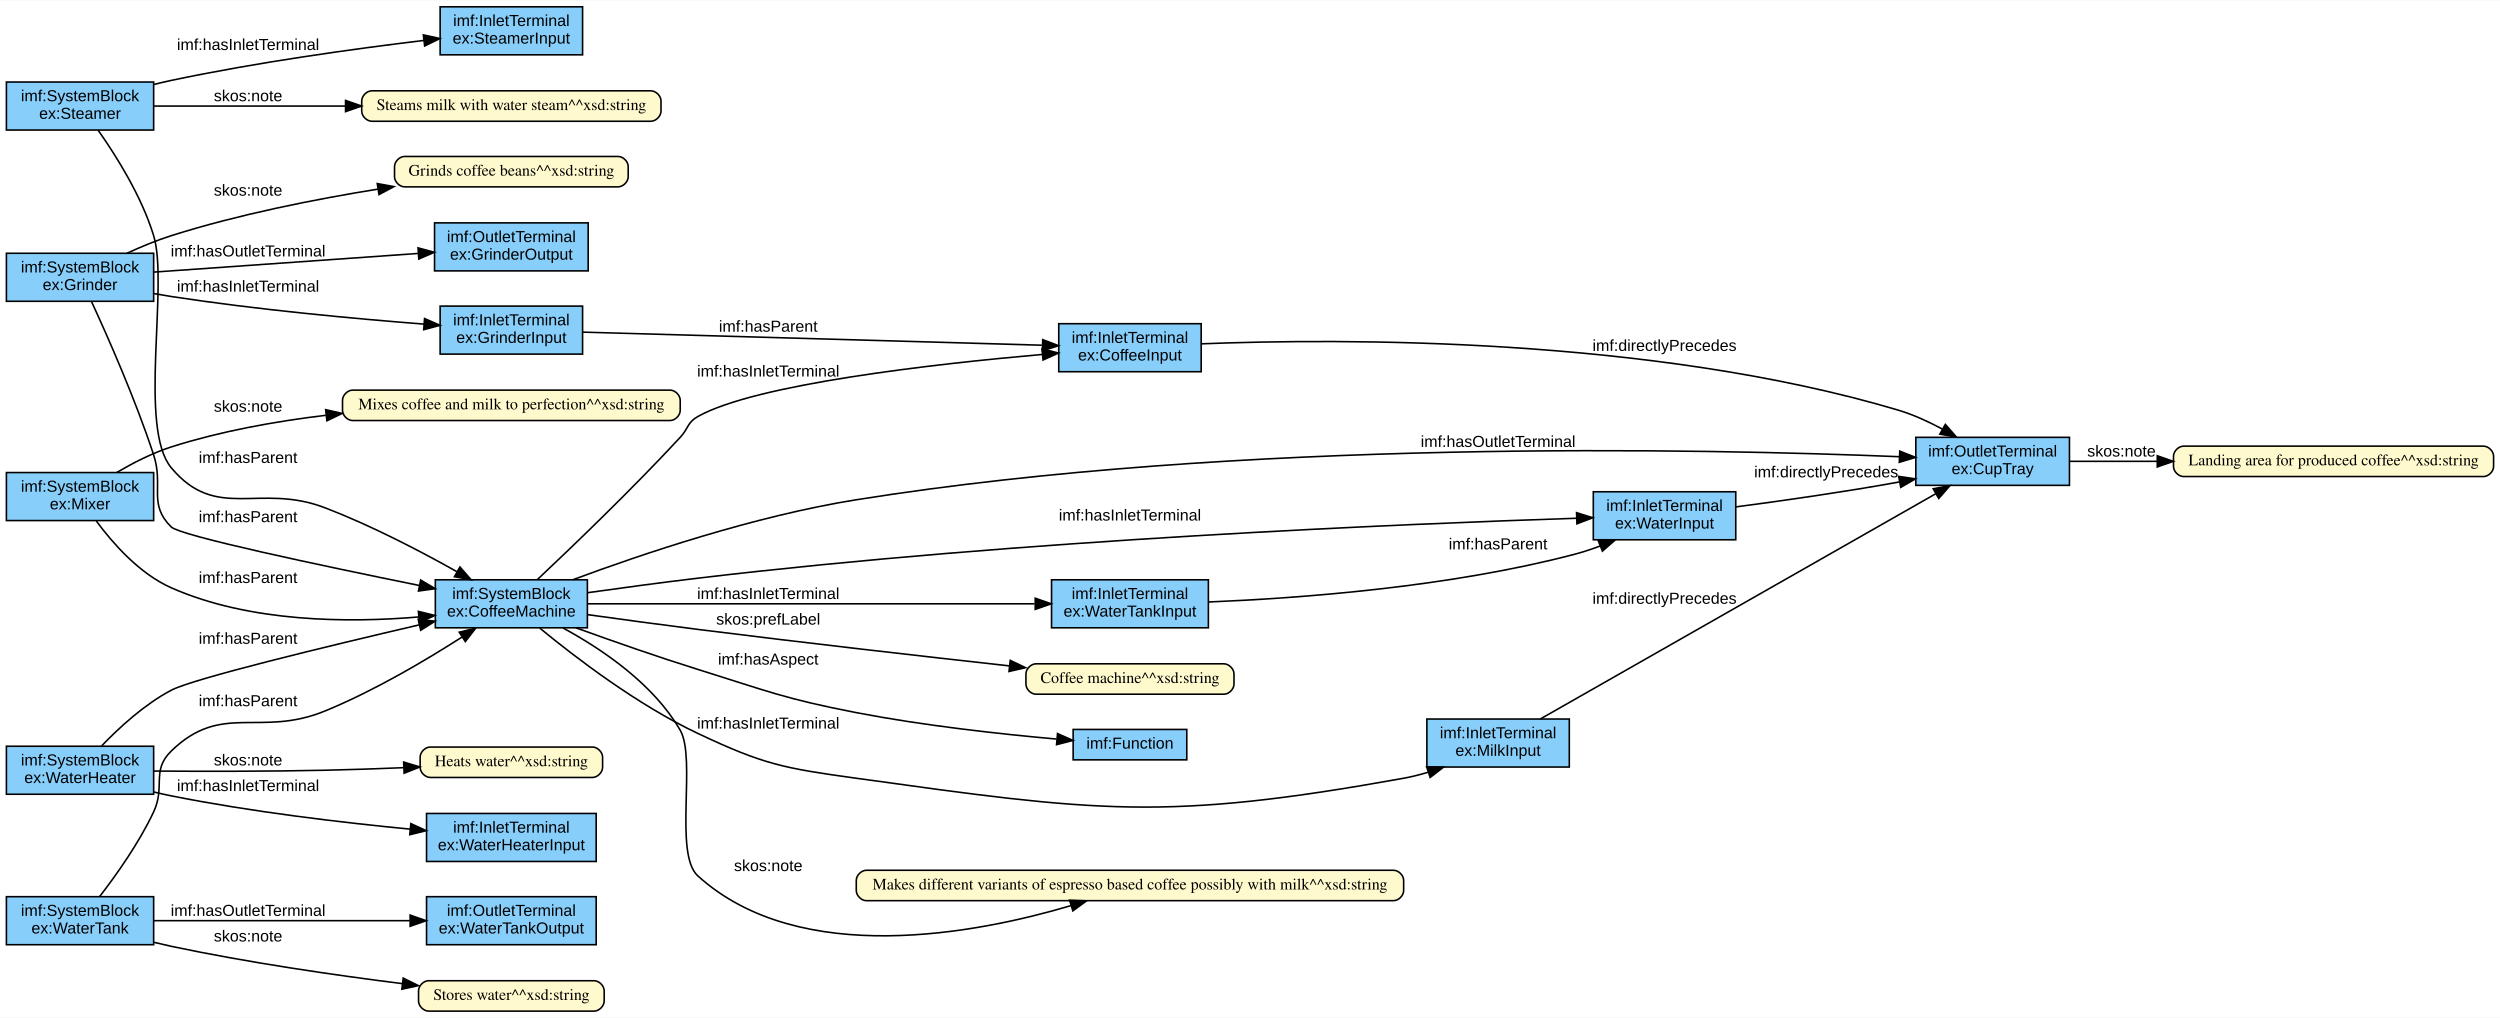
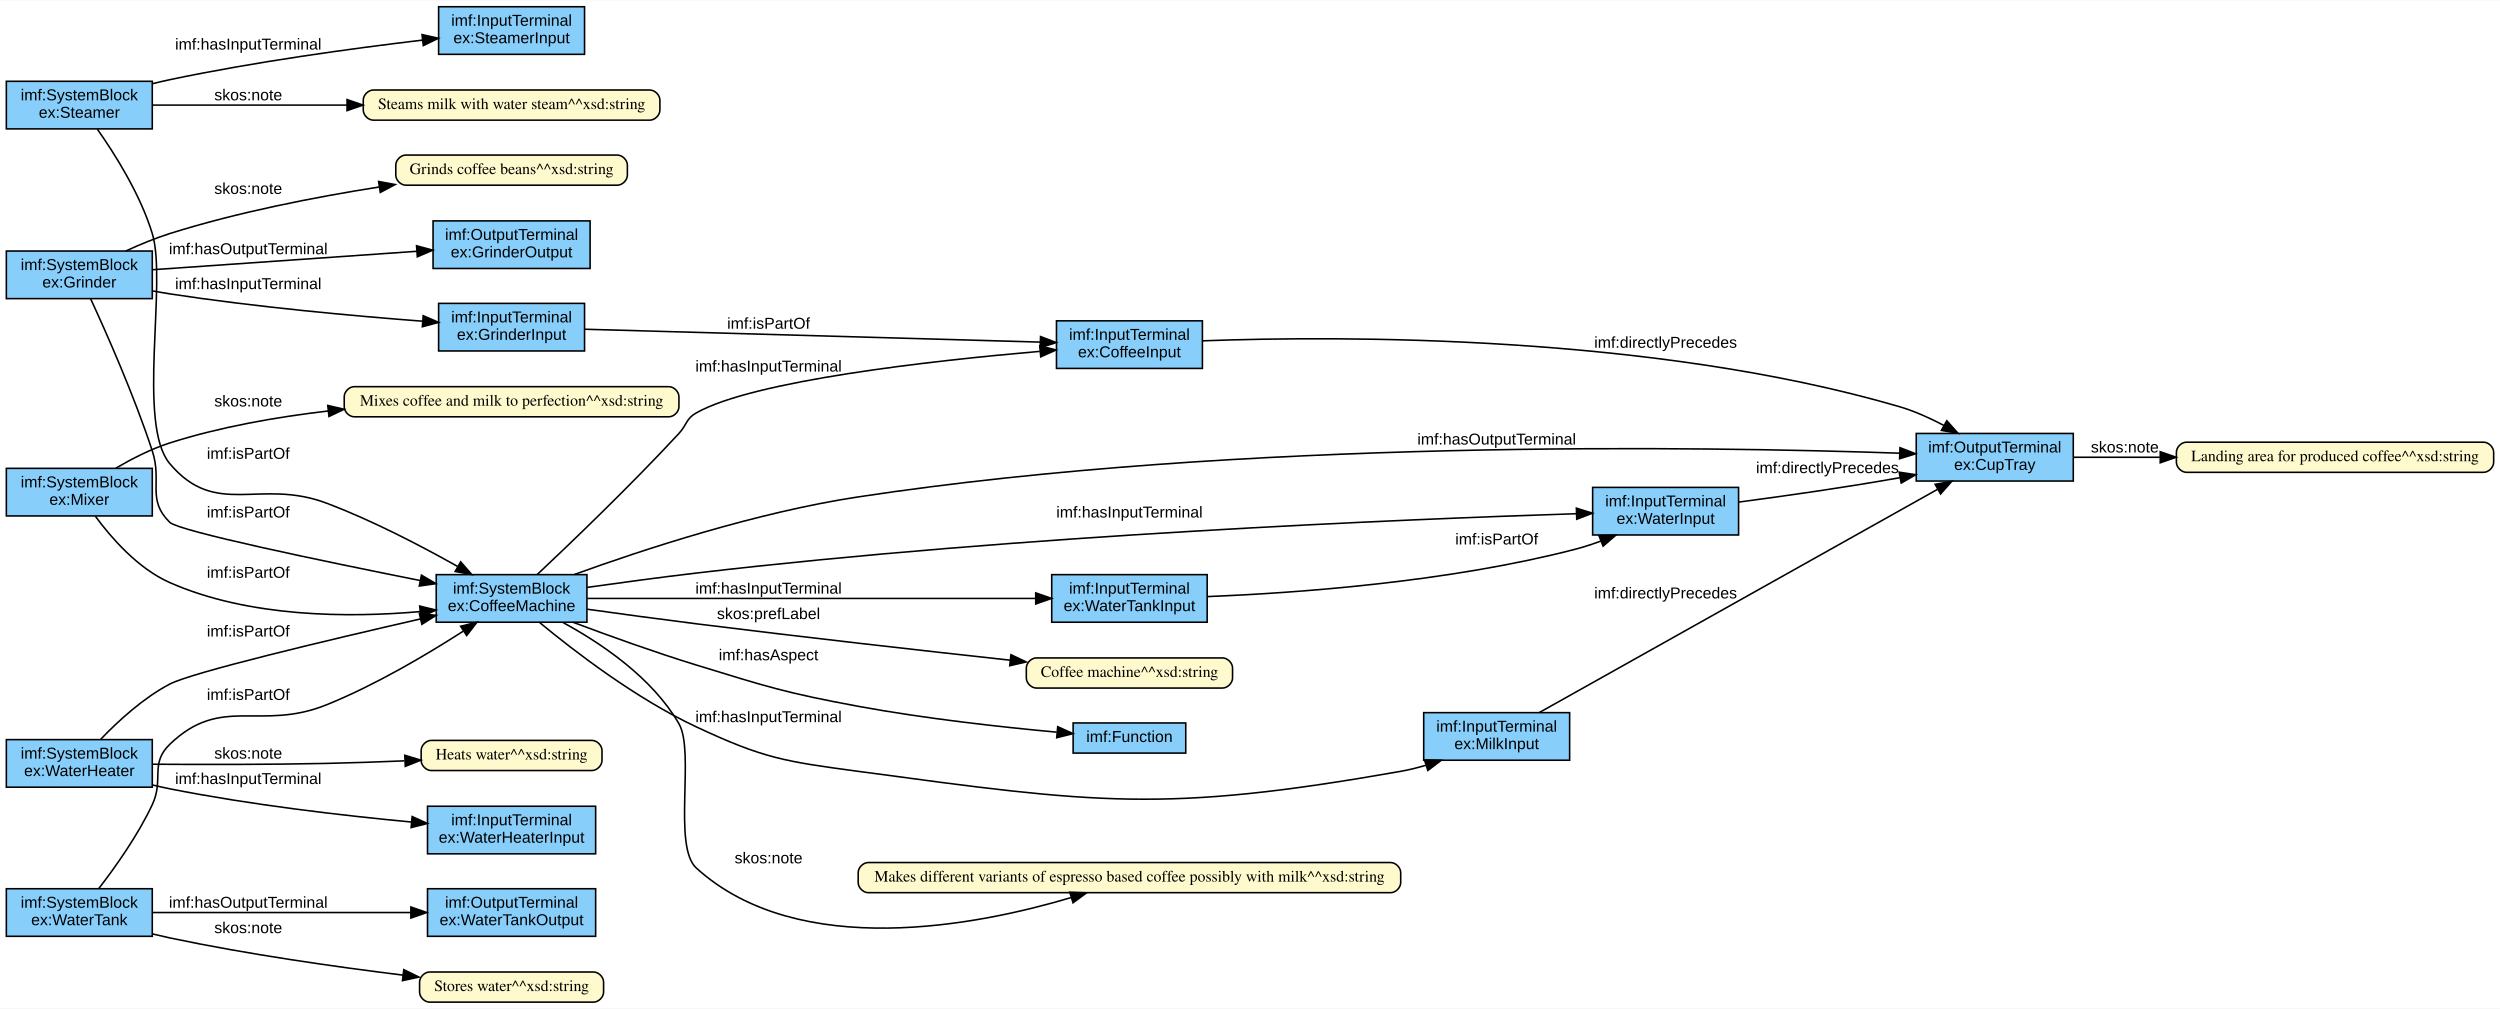
- <svg xmlns="http://www.w3.org/2000/svg" xmlns:xlink="http://www.w3.org/1999/xlink" width="1562px" height="636px" viewBox="0.00 0.00 1562.00 635.50">
+ <svg xmlns="http://www.w3.org/2000/svg" xmlns:xlink="http://www.w3.org/1999/xlink" width="1576px" height="636px" viewBox="0.00 0.00 1576.00 635.50">
  <g id="graph0" class="graph" transform="scale(1.0 1.0) rotate(0) translate(4 631.5)">
-     <polygon fill="#ffffff" stroke="transparent" points="-4,4 -4,-631.5 1558,-631.5 1558,4 -4,4" />
+     <polygon fill="#ffffff" stroke="transparent" points="-4,4 -4,-631.5 1572,-631.5 1572,4 -4,4" />
    <g id="node1" class="node">
      <g id="a_node1">
        <a xlink:href="http://example.com#Steamer" xlink:title="imf:SystemBlock&#10;ex:Steamer">
          <polygon fill="#87cefa" stroke="#000000" points="92,-580.5 0,-580.5 0,-550.5 92,-550.5 92,-580.5" />
          <text text-anchor="middle" x="46" y="-568.5" font-family="Arial" font-size="10.00" fill="#000000">imf:SystemBlock</text>
          <text text-anchor="middle" x="46" y="-557.5" font-family="Arial" font-size="10.00" fill="#000000">ex:Steamer</text>
        </a>
      </g>
    </g>
    <g id="node13" class="node">
      <g id="a_node13">
-         <a xlink:href="http://example.com#SteamerInput" xlink:title="imf:InletTerminal&#10;ex:SteamerInput">
-           <polygon fill="#87cefa" stroke="#000000" points="360,-627.5 271,-627.5 271,-597.5 360,-597.5 360,-627.5" />
-           <text text-anchor="middle" x="315.5" y="-615.5" font-family="Arial" font-size="10.00" fill="#000000">imf:InletTerminal</text>
-           <text text-anchor="middle" x="315.5" y="-604.5" font-family="Arial" font-size="10.00" fill="#000000">ex:SteamerInput</text>
-         </a>
-       </g>
-     </g>
-     <g id="edge18" class="edge">
-       <path fill="none" stroke="#000000" d="M92.228,-579.014C95.859,-579.911 99.481,-580.753 103,-581.5 156.176,-592.793 217.715,-601.278 260.839,-606.491" />
-       <polygon fill="#000000" stroke="#000000" points="260.498,-609.975 270.841,-607.681 261.325,-603.024 260.498,-609.975" />
-       <text text-anchor="middle" x="151" y="-600.5" font-family="Arial" font-size="10.00" fill="#000000">imf:hasInletTerminal</text>
+         <a xlink:href="http://example.com#SteamerInput" xlink:title="imf:InputTerminal&#10;ex:SteamerInput">
+           <polygon fill="#87cefa" stroke="#000000" points="364.5,-627.5 272.5,-627.5 272.5,-597.5 364.5,-597.5 364.5,-627.5" />
+           <text text-anchor="middle" x="318.5" y="-615.5" font-family="Arial" font-size="10.00" fill="#000000">imf:InputTerminal</text>
+           <text text-anchor="middle" x="318.5" y="-604.5" font-family="Arial" font-size="10.00" fill="#000000">ex:SteamerInput</text>
+         </a>
+       </g>
+     </g>
+     <g id="edge1" class="edge">
+       <path fill="none" stroke="#000000" d="M92.226,-579.022C95.858,-579.917 99.48,-580.756 103,-581.5 156.581,-592.823 218.539,-601.259 262.229,-606.449" />
+       <polygon fill="#000000" stroke="#000000" points="262.033,-609.95 272.371,-607.634 262.845,-602.997 262.033,-609.95" />
+       <text text-anchor="middle" x="152.5" y="-600.5" font-family="Arial" font-size="10.00" fill="#000000">imf:hasInputTerminal</text>
    </g>
    <g id="node21" class="node">
-       <path fill="#fffacd" stroke="#000000" d="M402.667,-575C402.667,-575 228.333,-575 228.333,-575 225.167,-575 222,-571.833 222,-568.667 222,-568.667 222,-562.333 222,-562.333 222,-559.167 225.167,-556 228.333,-556 228.333,-556 402.667,-556 402.667,-556 405.833,-556 409,-559.167 409,-562.333 409,-562.333 409,-568.667 409,-568.667 409,-571.833 405.833,-575 402.667,-575" />
-       <text text-anchor="middle" x="315.5" y="-563" font-family="Times" font-size="10.00" fill="#000000">Steams milk with water steam^^xsd:string</text>
-     </g>
-     <g id="edge23" class="edge">
-       <path fill="none" stroke="#000000" d="M92.022,-565.5C124.869,-565.5 170.377,-565.5 211.759,-565.5" />
-       <polygon fill="#000000" stroke="#000000" points="211.902,-569 221.902,-565.5 211.902,-562 211.902,-569" />
-       <text text-anchor="middle" x="151" y="-568.5" font-family="Arial" font-size="10.00" fill="#000000">skos:note</text>
+       <path fill="#fffacd" stroke="#000000" d="M405.667,-575C405.667,-575 231.333,-575 231.333,-575 228.167,-575 225,-571.833 225,-568.667 225,-568.667 225,-562.333 225,-562.333 225,-559.167 228.167,-556 231.333,-556 231.333,-556 405.667,-556 405.667,-556 408.833,-556 412,-559.167 412,-562.333 412,-562.333 412,-568.667 412,-568.667 412,-571.833 408.833,-575 405.667,-575" />
+       <text text-anchor="middle" x="318.5" y="-563" font-family="Times" font-size="10.00" fill="#000000">Steams milk with water steam^^xsd:string</text>
+     </g>
+     <g id="edge25" class="edge">
+       <path fill="none" stroke="#000000" d="M92.226,-565.5C125.754,-565.5 172.445,-565.5 214.711,-565.5" />
+       <polygon fill="#000000" stroke="#000000" points="214.782,-569 224.782,-565.5 214.782,-562 214.782,-569" />
+       <text text-anchor="middle" x="152.5" y="-568.5" font-family="Arial" font-size="10.00" fill="#000000">skos:note</text>
    </g>
    <g id="node23" class="node">
      <g id="a_node23">
        <a xlink:href="http://example.com#CoffeeMachine" xlink:title="imf:SystemBlock&#10;ex:CoffeeMachine">
-           <polygon fill="#87cefa" stroke="#000000" points="363,-269.5 268,-269.5 268,-239.5 363,-239.5 363,-269.5" />
-           <text text-anchor="middle" x="315.5" y="-257.5" font-family="Arial" font-size="10.00" fill="#000000">imf:SystemBlock</text>
-           <text text-anchor="middle" x="315.5" y="-246.5" font-family="Arial" font-size="10.00" fill="#000000">ex:CoffeeMachine</text>
-         </a>
-       </g>
-     </g>
-     <g id="edge21" class="edge">
-       <path fill="none" stroke="#000000" d="M57.37,-550.312C68.369,-534.702 84.45,-509.249 92,-484.5 101.429,-453.591 82.284,-364.301 103,-339.5 131.264,-305.661 157.817,-330.245 199,-314.5 227.763,-303.503 258.677,-287.362 281.428,-274.591" />
-       <polygon fill="#000000" stroke="#000000" points="283.375,-277.51 290.34,-269.526 279.916,-271.424 283.375,-277.51" />
-       <text text-anchor="middle" x="151" y="-342.5" font-family="Arial" font-size="10.00" fill="#000000">imf:hasParent</text>
+           <polygon fill="#87cefa" stroke="#000000" points="366,-269.5 271,-269.5 271,-239.5 366,-239.5 366,-269.5" />
+           <text text-anchor="middle" x="318.5" y="-257.5" font-family="Arial" font-size="10.00" fill="#000000">imf:SystemBlock</text>
+           <text text-anchor="middle" x="318.5" y="-246.5" font-family="Arial" font-size="10.00" fill="#000000">ex:CoffeeMachine</text>
+         </a>
+       </g>
+     </g>
+     <g id="edge19" class="edge">
+       <path fill="none" stroke="#000000" d="M57.37,-550.312C68.369,-534.702 84.45,-509.249 92,-484.5 101.429,-453.591 82.193,-364.224 103,-339.5 132.221,-304.778 159.551,-330.549 202,-314.5 230.803,-303.61 261.716,-287.463 284.455,-274.662" />
+       <polygon fill="#000000" stroke="#000000" points="286.408,-277.577 293.362,-269.584 282.941,-271.496 286.408,-277.577" />
+       <text text-anchor="middle" x="152.5" y="-342.5" font-family="Arial" font-size="10.00" fill="#000000">imf:isPartOf</text>
    </g>
    <g id="node2" class="node">
      <g id="a_node2">
-         <a xlink:href="http://example.com#WaterHeaterInput" xlink:title="imf:InletTerminal&#10;ex:WaterHeaterInput">
-           <polygon fill="#87cefa" stroke="#000000" points="368.5,-123.5 262.5,-123.5 262.5,-93.5 368.5,-93.5 368.5,-123.5" />
-           <text text-anchor="middle" x="315.5" y="-111.5" font-family="Arial" font-size="10.00" fill="#000000">imf:InletTerminal</text>
-           <text text-anchor="middle" x="315.5" y="-100.5" font-family="Arial" font-size="10.00" fill="#000000">ex:WaterHeaterInput</text>
+         <a xlink:href="http://example.com#WaterHeaterInput" xlink:title="imf:InputTerminal&#10;ex:WaterHeaterInput">
+           <polygon fill="#87cefa" stroke="#000000" points="371.5,-123.5 265.5,-123.5 265.5,-93.5 371.5,-93.5 371.5,-123.5" />
+           <text text-anchor="middle" x="318.5" y="-111.5" font-family="Arial" font-size="10.00" fill="#000000">imf:InputTerminal</text>
+           <text text-anchor="middle" x="318.5" y="-100.5" font-family="Arial" font-size="10.00" fill="#000000">ex:WaterHeaterInput</text>
        </a>
      </g>
    </g>
    <g id="node3" class="node">
      <g id="a_node3">
        <a xlink:href="http://example.com#Grinder" xlink:title="imf:SystemBlock&#10;ex:Grinder">
          <polygon fill="#87cefa" stroke="#000000" points="92,-473.5 0,-473.5 0,-443.5 92,-443.5 92,-473.5" />
          <text text-anchor="middle" x="46" y="-461.5" font-family="Arial" font-size="10.00" fill="#000000">imf:SystemBlock</text>
          <text text-anchor="middle" x="46" y="-450.5" font-family="Arial" font-size="10.00" fill="#000000">ex:Grinder</text>
        </a>
      </g>
    </g>
    <g id="node9" class="node">
-       <path fill="#fffacd" stroke="#000000" d="M382.167,-534C382.167,-534 248.833,-534 248.833,-534 245.667,-534 242.5,-530.833 242.5,-527.667 242.5,-527.667 242.5,-521.333 242.5,-521.333 242.5,-518.167 245.667,-515 248.833,-515 248.833,-515 382.167,-515 382.167,-515 385.333,-515 388.5,-518.167 388.5,-521.333 388.5,-521.333 388.5,-527.667 388.5,-527.667 388.5,-530.833 385.333,-534 382.167,-534" />
-       <text text-anchor="middle" x="315.5" y="-522" font-family="Times" font-size="10.00" fill="#000000">Grinds coffee beans^^xsd:string</text>
+       <path fill="#fffacd" stroke="#000000" d="M385.167,-534C385.167,-534 251.833,-534 251.833,-534 248.667,-534 245.5,-530.833 245.5,-527.667 245.5,-527.667 245.5,-521.333 245.5,-521.333 245.5,-518.167 248.667,-515 251.833,-515 251.833,-515 385.167,-515 385.167,-515 388.333,-515 391.5,-518.167 391.5,-521.333 391.5,-521.333 391.5,-527.667 391.5,-527.667 391.5,-530.833 388.333,-534 385.167,-534" />
+       <text text-anchor="middle" x="318.5" y="-522" font-family="Times" font-size="10.00" fill="#000000">Grinds coffee beans^^xsd:string</text>
    </g>
    <g id="edge28" class="edge">
-       <path fill="none" stroke="#000000" d="M75.342,-473.523C84.072,-477.541 93.772,-481.575 103,-484.5 144.732,-497.73 192.539,-507.207 232.227,-513.605" />
-       <polygon fill="#000000" stroke="#000000" points="231.711,-517.067 242.134,-515.166 232.8,-510.152 231.711,-517.067" />
-       <text text-anchor="middle" x="151" y="-509.5" font-family="Arial" font-size="10.00" fill="#000000">skos:note</text>
+       <path fill="none" stroke="#000000" d="M75.337,-473.538C84.067,-477.556 93.769,-481.586 103,-484.5 145.652,-497.962 194.567,-507.495 235.002,-513.868" />
+       <polygon fill="#000000" stroke="#000000" points="234.674,-517.359 245.09,-515.421 235.739,-510.44 234.674,-517.359" />
+       <text text-anchor="middle" x="152.5" y="-509.5" font-family="Arial" font-size="10.00" fill="#000000">skos:note</text>
    </g>
    <g id="node15" class="node">
      <g id="a_node15">
-         <a xlink:href="http://example.com#GrinderInput" xlink:title="imf:InletTerminal&#10;ex:GrinderInput">
-           <polygon fill="#87cefa" stroke="#000000" points="360,-440.5 271,-440.5 271,-410.5 360,-410.5 360,-440.5" />
-           <text text-anchor="middle" x="315.5" y="-428.5" font-family="Arial" font-size="10.00" fill="#000000">imf:InletTerminal</text>
-           <text text-anchor="middle" x="315.5" y="-417.5" font-family="Arial" font-size="10.00" fill="#000000">ex:GrinderInput</text>
-         </a>
-       </g>
-     </g>
-     <g id="edge25" class="edge">
-       <path fill="none" stroke="#000000" d="M92.274,-448.318C95.895,-447.656 99.502,-447.039 103,-446.5 156.423,-438.262 217.928,-432.596 260.976,-429.244" />
-       <polygon fill="#000000" stroke="#000000" points="261.255,-432.733 270.96,-428.482 260.723,-425.753 261.255,-432.733" />
-       <text text-anchor="middle" x="151" y="-449.5" font-family="Arial" font-size="10.00" fill="#000000">imf:hasInletTerminal</text>
+         <a xlink:href="http://example.com#GrinderInput" xlink:title="imf:InputTerminal&#10;ex:GrinderInput">
+           <polygon fill="#87cefa" stroke="#000000" points="364.5,-440.5 272.5,-440.5 272.5,-410.5 364.5,-410.5 364.5,-440.5" />
+           <text text-anchor="middle" x="318.5" y="-428.5" font-family="Arial" font-size="10.00" fill="#000000">imf:InputTerminal</text>
+           <text text-anchor="middle" x="318.5" y="-417.5" font-family="Arial" font-size="10.00" fill="#000000">ex:GrinderInput</text>
+         </a>
+       </g>
+     </g>
+     <g id="edge11" class="edge">
+       <path fill="none" stroke="#000000" d="M92.273,-448.312C95.894,-447.651 99.501,-447.037 103,-446.5 156.832,-438.236 218.757,-432.6 262.372,-429.264" />
+       <polygon fill="#000000" stroke="#000000" points="262.784,-432.743 272.495,-428.506 262.261,-425.762 262.784,-432.743" />
+       <text text-anchor="middle" x="152.5" y="-449.5" font-family="Arial" font-size="10.00" fill="#000000">imf:hasInputTerminal</text>
    </g>
    <g id="node22" class="node">
      <g id="a_node22">
-         <a xlink:href="http://example.com#GrinderOutput" xlink:title="imf:OutletTerminal&#10;ex:GrinderOutput">
-           <polygon fill="#87cefa" stroke="#000000" points="363.5,-492.5 267.5,-492.5 267.5,-462.5 363.5,-462.5 363.5,-492.5" />
-           <text text-anchor="middle" x="315.5" y="-480.5" font-family="Arial" font-size="10.00" fill="#000000">imf:OutletTerminal</text>
-           <text text-anchor="middle" x="315.5" y="-469.5" font-family="Arial" font-size="10.00" fill="#000000">ex:GrinderOutput</text>
+         <a xlink:href="http://example.com#GrinderOutput" xlink:title="imf:OutputTerminal&#10;ex:GrinderOutput">
+           <polygon fill="#87cefa" stroke="#000000" points="368,-492.5 269,-492.5 269,-462.5 368,-462.5 368,-492.5" />
+           <text text-anchor="middle" x="318.5" y="-480.5" font-family="Arial" font-size="10.00" fill="#000000">imf:OutputTerminal</text>
+           <text text-anchor="middle" x="318.5" y="-469.5" font-family="Arial" font-size="10.00" fill="#000000">ex:GrinderOutput</text>
        </a>
      </g>
    </g>
    <g id="edge24" class="edge">
-       <path fill="none" stroke="#000000" d="M92.022,-461.745C137.637,-464.961 207.671,-469.898 257.163,-473.387" />
-       <polygon fill="#000000" stroke="#000000" points="257.175,-476.897 267.396,-474.109 257.667,-469.914 257.175,-476.897" />
-       <text text-anchor="middle" x="151" y="-471.5" font-family="Arial" font-size="10.00" fill="#000000">imf:hasOutletTerminal</text>
-     </g>
-     <g id="edge15" class="edge">
-       <path fill="none" stroke="#000000" d="M53.157,-443.337C62.922,-422.22 80.515,-382.591 92,-347.5 98.404,-327.933 88.314,-316.93 103,-302.5 108.622,-296.976 197.047,-278.289 258.041,-265.927" />
-       <polygon fill="#000000" stroke="#000000" points="258.844,-269.335 267.953,-263.924 257.458,-262.474 258.844,-269.335" />
-       <text text-anchor="middle" x="151" y="-305.5" font-family="Arial" font-size="10.00" fill="#000000">imf:hasParent</text>
+       <path fill="none" stroke="#000000" d="M92.226,-461.723C138.111,-464.922 208.653,-469.841 258.763,-473.335" />
+       <polygon fill="#000000" stroke="#000000" points="258.595,-476.832 268.814,-474.036 259.082,-469.849 258.595,-476.832" />
+       <text text-anchor="middle" x="152.5" y="-471.5" font-family="Arial" font-size="10.00" fill="#000000">imf:hasOutputTerminal</text>
+     </g>
+     <g id="edge6" class="edge">
+       <path fill="none" stroke="#000000" d="M53.157,-443.337C62.922,-422.22 80.515,-382.591 92,-347.5 98.404,-327.933 88.292,-316.908 103,-302.5 108.722,-296.894 198.888,-278.137 260.757,-265.798" />
+       <polygon fill="#000000" stroke="#000000" points="261.682,-269.183 270.808,-263.8 260.317,-262.317 261.682,-269.183" />
+       <text text-anchor="middle" x="152.5" y="-305.5" font-family="Arial" font-size="10.00" fill="#000000">imf:isPartOf</text>
    </g>
    <g id="node4" class="node">
      <g id="a_node4">
        <a xlink:href="http://example.com#WaterHeater" xlink:title="imf:SystemBlock&#10;ex:WaterHeater">
          <polygon fill="#87cefa" stroke="#000000" points="92,-165.5 0,-165.5 0,-135.5 92,-135.5 92,-165.5" />
          <text text-anchor="middle" x="46" y="-153.5" font-family="Arial" font-size="10.00" fill="#000000">imf:SystemBlock</text>
          <text text-anchor="middle" x="46" y="-142.5" font-family="Arial" font-size="10.00" fill="#000000">ex:WaterHeater</text>
        </a>
      </g>
    </g>
-     <g id="edge2" class="edge">
-       <path fill="none" stroke="#000000" d="M92.209,-136.895C95.844,-136.019 99.473,-135.207 103,-134.5 152.66,-124.552 209.66,-117.828 252.117,-113.714" />
-       <polygon fill="#000000" stroke="#000000" points="252.684,-117.176 262.31,-112.749 252.024,-110.207 252.684,-117.176" />
-       <text text-anchor="middle" x="151" y="-137.5" font-family="Arial" font-size="10.00" fill="#000000">imf:hasInletTerminal</text>
+     <g id="edge13" class="edge">
+       <path fill="none" stroke="#000000" d="M92.207,-136.889C95.843,-136.014 99.472,-135.204 103,-134.5 153.807,-124.367 212.195,-117.619 255.368,-113.543" />
+       <polygon fill="#000000" stroke="#000000" points="255.81,-117.017 265.446,-112.613 255.167,-110.046 255.81,-117.017" />
+       <text text-anchor="middle" x="152.5" y="-137.5" font-family="Arial" font-size="10.00" fill="#000000">imf:hasInputTerminal</text>
    </g>
    <g id="node19" class="node">
-       <path fill="#fffacd" stroke="#000000" d="M366.167,-165C366.167,-165 264.833,-165 264.833,-165 261.667,-165 258.5,-161.833 258.5,-158.667 258.5,-158.667 258.5,-152.333 258.5,-152.333 258.5,-149.167 261.667,-146 264.833,-146 264.833,-146 366.167,-146 366.167,-146 369.333,-146 372.5,-149.167 372.5,-152.333 372.5,-152.333 372.5,-158.667 372.5,-158.667 372.5,-161.833 369.333,-165 366.167,-165" />
-       <text text-anchor="middle" x="315.5" y="-153" font-family="Times" font-size="10.00" fill="#000000">Heats water^^xsd:string</text>
-     </g>
-     <g id="edge14" class="edge">
-       <path fill="none" stroke="#000000" d="M92.203,-149.985C122.561,-149.773 163.149,-149.731 199,-150.5 214.856,-150.84 231.917,-151.44 247.961,-152.109" />
-       <polygon fill="#000000" stroke="#000000" points="248.193,-155.623 258.334,-152.557 248.495,-148.629 248.193,-155.623" />
-       <text text-anchor="middle" x="151" y="-153.5" font-family="Arial" font-size="10.00" fill="#000000">skos:note</text>
-     </g>
-     <g id="edge26" class="edge">
-       <path fill="none" stroke="#000000" d="M59.552,-165.768C70.287,-176.955 86.226,-191.672 103,-200.5 116.792,-207.758 199.908,-227.831 258.004,-241.351" />
-       <polygon fill="#000000" stroke="#000000" points="257.285,-244.777 267.818,-243.628 258.868,-237.958 257.285,-244.777" />
-       <text text-anchor="middle" x="151" y="-229.5" font-family="Arial" font-size="10.00" fill="#000000">imf:hasParent</text>
+       <path fill="#fffacd" stroke="#000000" d="M369.167,-165C369.167,-165 267.833,-165 267.833,-165 264.667,-165 261.5,-161.833 261.5,-158.667 261.5,-158.667 261.5,-152.333 261.5,-152.333 261.5,-149.167 264.667,-146 267.833,-146 267.833,-146 369.167,-146 369.167,-146 372.333,-146 375.5,-149.167 375.5,-152.333 375.5,-152.333 375.5,-158.667 375.5,-158.667 375.5,-161.833 372.333,-165 369.167,-165" />
+       <text text-anchor="middle" x="318.5" y="-153" font-family="Times" font-size="10.00" fill="#000000">Heats water^^xsd:string</text>
+     </g>
+     <g id="edge20" class="edge">
+       <path fill="none" stroke="#000000" d="M92.081,-149.982C123.142,-149.76 165.04,-149.707 202,-150.5 217.856,-150.84 234.917,-151.44 250.961,-152.109" />
+       <polygon fill="#000000" stroke="#000000" points="251.193,-155.623 261.334,-152.557 251.495,-148.629 251.193,-155.623" />
+       <text text-anchor="middle" x="152.5" y="-153.5" font-family="Arial" font-size="10.00" fill="#000000">skos:note</text>
+     </g>
+     <g id="edge12" class="edge">
+       <path fill="none" stroke="#000000" d="M59.544,-165.784C70.275,-176.979 86.211,-191.7 103,-200.5 117.047,-207.863 202.008,-228.057 260.957,-241.554" />
+       <polygon fill="#000000" stroke="#000000" points="260.379,-245.012 270.907,-243.826 261.937,-238.188 260.379,-245.012" />
+       <text text-anchor="middle" x="152.5" y="-230.5" font-family="Arial" font-size="10.00" fill="#000000">imf:isPartOf</text>
    </g>
    <g id="node5" class="node">
      <g id="a_node5">
        <a xlink:href="http://example.com#WaterTank" xlink:title="imf:SystemBlock&#10;ex:WaterTank">
          <polygon fill="#87cefa" stroke="#000000" points="92,-71.5 0,-71.5 0,-41.5 92,-41.5 92,-71.5" />
          <text text-anchor="middle" x="46" y="-59.5" font-family="Arial" font-size="10.00" fill="#000000">imf:SystemBlock</text>
          <text text-anchor="middle" x="46" y="-48.5" font-family="Arial" font-size="10.00" fill="#000000">ex:WaterTank</text>
        </a>
      </g>
    </g>
    <g id="node14" class="node">
      <g id="a_node14">
-         <a xlink:href="http://example.com#WaterTankOutput" xlink:title="imf:OutletTerminal&#10;ex:WaterTankOutput">
-           <polygon fill="#87cefa" stroke="#000000" points="368.5,-71.5 262.5,-71.5 262.5,-41.5 368.5,-41.5 368.5,-71.5" />
-           <text text-anchor="middle" x="315.5" y="-59.5" font-family="Arial" font-size="10.00" fill="#000000">imf:OutletTerminal</text>
-           <text text-anchor="middle" x="315.5" y="-48.5" font-family="Arial" font-size="10.00" fill="#000000">ex:WaterTankOutput</text>
-         </a>
-       </g>
-     </g>
-     <g id="edge19" class="edge">
-       <path fill="none" stroke="#000000" d="M92.022,-56.5C136.094,-56.5 202.959,-56.5 252.069,-56.5" />
-       <polygon fill="#000000" stroke="#000000" points="252.264,-60 262.264,-56.5 252.264,-53 252.264,-60" />
-       <text text-anchor="middle" x="151" y="-59.5" font-family="Arial" font-size="10.00" fill="#000000">imf:hasOutletTerminal</text>
+         <a xlink:href="http://example.com#WaterTankOutput" xlink:title="imf:OutputTerminal&#10;ex:WaterTankOutput">
+           <polygon fill="#87cefa" stroke="#000000" points="371.5,-71.5 265.5,-71.5 265.5,-41.5 371.5,-41.5 371.5,-71.5" />
+           <text text-anchor="middle" x="318.5" y="-59.5" font-family="Arial" font-size="10.00" fill="#000000">imf:OutputTerminal</text>
+           <text text-anchor="middle" x="318.5" y="-48.5" font-family="Arial" font-size="10.00" fill="#000000">ex:WaterTankOutput</text>
+         </a>
+       </g>
+     </g>
+     <g id="edge5" class="edge">
+       <path fill="none" stroke="#000000" d="M92.226,-56.5C136.975,-56.5 205.173,-56.5 255.002,-56.5" />
+       <polygon fill="#000000" stroke="#000000" points="255.026,-60 265.026,-56.5 255.026,-53 255.026,-60" />
+       <text text-anchor="middle" x="152.5" y="-59.5" font-family="Arial" font-size="10.00" fill="#000000">imf:hasOutputTerminal</text>
    </g>
    <g id="node16" class="node">
-       <path fill="#fffacd" stroke="#000000" d="M367.167,-19C367.167,-19 263.833,-19 263.833,-19 260.667,-19 257.5,-15.833 257.5,-12.667 257.5,-12.667 257.5,-6.333 257.5,-6.333 257.5,-3.167 260.667,0 263.833,0 263.833,0 367.167,0 367.167,0 370.333,0 373.5,-3.167 373.5,-6.333 373.5,-6.333 373.5,-12.667 373.5,-12.667 373.5,-15.833 370.333,-19 367.167,-19" />
-       <text text-anchor="middle" x="315.5" y="-7" font-family="Times" font-size="10.00" fill="#000000">Stores water^^xsd:string</text>
-     </g>
-     <g id="edge13" class="edge">
-       <path fill="none" stroke="#000000" d="M92.228,-42.986C95.859,-42.089 99.481,-41.247 103,-40.5 150.842,-30.34 205.453,-22.452 247.332,-17.176" />
-       <polygon fill="#000000" stroke="#000000" points="247.928,-20.629 257.421,-15.924 247.066,-13.682 247.928,-20.629" />
-       <text text-anchor="middle" x="151" y="-43.5" font-family="Arial" font-size="10.00" fill="#000000">skos:note</text>
-     </g>
-     <g id="edge22" class="edge">
-       <path fill="none" stroke="#000000" d="M58.258,-71.599C68.504,-84.856 82.867,-105.012 92,-124.5 99.461,-140.421 90.401,-150.237 103,-162.5 134.594,-193.252 158.193,-170.805 199,-187.5 229.502,-199.979 261.812,-219.084 284.648,-233.705" />
-       <polygon fill="#000000" stroke="#000000" points="282.921,-236.757 293.215,-239.264 286.732,-230.885 282.921,-236.757" />
-       <text text-anchor="middle" x="151" y="-190.5" font-family="Arial" font-size="10.00" fill="#000000">imf:hasParent</text>
+       <path fill="#fffacd" stroke="#000000" d="M370.167,-19C370.167,-19 266.833,-19 266.833,-19 263.667,-19 260.5,-15.833 260.5,-12.667 260.5,-12.667 260.5,-6.333 260.5,-6.333 260.5,-3.167 263.667,0 266.833,0 266.833,0 370.167,0 370.167,0 373.333,0 376.5,-3.167 376.5,-6.333 376.5,-6.333 376.5,-12.667 376.5,-12.667 376.5,-15.833 373.333,-19 370.167,-19" />
+       <text text-anchor="middle" x="318.5" y="-7" font-family="Times" font-size="10.00" fill="#000000">Stores water^^xsd:string</text>
+     </g>
+     <g id="edge15" class="edge">
+       <path fill="none" stroke="#000000" d="M92.226,-42.978C95.858,-42.083 99.48,-41.244 103,-40.5 151.787,-30.19 207.521,-22.273 250.085,-17.022" />
+       <polygon fill="#000000" stroke="#000000" points="250.552,-20.491 260.057,-15.81 249.708,-13.542 250.552,-20.491" />
+       <text text-anchor="middle" x="152.5" y="-43.5" font-family="Arial" font-size="10.00" fill="#000000">skos:note</text>
+     </g>
+     <g id="edge21" class="edge">
+       <path fill="none" stroke="#000000" d="M58.258,-71.599C68.504,-84.856 82.867,-105.012 92,-124.5 99.461,-140.421 90.355,-150.283 103,-162.5 135.637,-194.032 159.935,-170.472 202,-187.5 232.739,-199.943 265.257,-219.222 288.103,-233.911" />
+       <polygon fill="#000000" stroke="#000000" points="286.374,-236.962 296.663,-239.491 290.197,-231.098 286.374,-236.962" />
+       <text text-anchor="middle" x="152.5" y="-190.5" font-family="Arial" font-size="10.00" fill="#000000">imf:isPartOf</text>
    </g>
    <g id="node6" class="node">
      <g id="a_node6">
        <a xlink:href="http://ns.imfid.org/imf#Function" xlink:title="imf:Function">
-           <polygon fill="#87cefa" stroke="#000000" points="737.5,-176 666.5,-176 666.5,-157 737.5,-157 737.5,-176" />
-           <text text-anchor="middle" x="702" y="-164" font-family="Arial" font-size="10.00" fill="#000000">imf:Function</text>
+           <polygon fill="#87cefa" stroke="#000000" points="743.5,-176 672.5,-176 672.5,-157 743.5,-157 743.5,-176" />
+           <text text-anchor="middle" x="708" y="-164" font-family="Arial" font-size="10.00" fill="#000000">imf:Function</text>
        </a>
      </g>
    </g>
    <g id="node7" class="node">
      <g id="a_node7">
-         <a xlink:href="http://example.com#MilkInput" xlink:title="imf:InletTerminal&#10;ex:MilkInput">
-           <polygon fill="#87cefa" stroke="#000000" points="976.5,-182.5 887.5,-182.5 887.5,-152.5 976.5,-152.5 976.5,-182.5" />
-           <text text-anchor="middle" x="932" y="-170.5" font-family="Arial" font-size="10.00" fill="#000000">imf:InletTerminal</text>
-           <text text-anchor="middle" x="932" y="-159.5" font-family="Arial" font-size="10.00" fill="#000000">ex:MilkInput</text>
+         <a xlink:href="http://example.com#MilkInput" xlink:title="imf:InputTerminal&#10;ex:MilkInput">
+           <polygon fill="#87cefa" stroke="#000000" points="985.5,-182.5 893.5,-182.5 893.5,-152.5 985.5,-152.5 985.5,-182.5" />
+           <text text-anchor="middle" x="939.5" y="-170.5" font-family="Arial" font-size="10.00" fill="#000000">imf:InputTerminal</text>
+           <text text-anchor="middle" x="939.5" y="-159.5" font-family="Arial" font-size="10.00" fill="#000000">ex:MilkInput</text>
        </a>
      </g>
    </g>
    <g id="node18" class="node">
      <g id="a_node18">
-         <a xlink:href="http://example.com#CupTray" xlink:title="imf:OutletTerminal&#10;ex:CupTray">
-           <polygon fill="#87cefa" stroke="#000000" points="1289,-358.5 1193,-358.5 1193,-328.5 1289,-328.5 1289,-358.5" />
-           <text text-anchor="middle" x="1241" y="-346.5" font-family="Arial" font-size="10.00" fill="#000000">imf:OutletTerminal</text>
-           <text text-anchor="middle" x="1241" y="-335.5" font-family="Arial" font-size="10.00" fill="#000000">ex:CupTray</text>
+         <a xlink:href="http://example.com#CupTray" xlink:title="imf:OutputTerminal&#10;ex:CupTray">
+           <polygon fill="#87cefa" stroke="#000000" points="1303,-358.5 1204,-358.5 1204,-328.5 1303,-328.5 1303,-358.5" />
+           <text text-anchor="middle" x="1253.5" y="-346.5" font-family="Arial" font-size="10.00" fill="#000000">imf:OutputTerminal</text>
+           <text text-anchor="middle" x="1253.5" y="-335.5" font-family="Arial" font-size="10.00" fill="#000000">ex:CupTray</text>
        </a>
      </g>
    </g>
    <g id="edge29" class="edge">
-       <path fill="none" stroke="#000000" d="M958.345,-182.506C1013.848,-214.119 1142.841,-287.591 1205.531,-323.298" />
-       <polygon fill="#000000" stroke="#000000" points="1203.861,-326.374 1214.283,-328.282 1207.325,-320.292 1203.861,-326.374" />
-       <text text-anchor="middle" x="1036" y="-254.5" font-family="Arial" font-size="10.00" fill="#000000">imf:directlyPrecedes</text>
+       <path fill="none" stroke="#000000" d="M966.271,-182.506C1022.673,-214.119 1153.753,-287.591 1217.457,-323.298" />
+       <polygon fill="#000000" stroke="#000000" points="1215.916,-326.446 1226.35,-328.282 1219.338,-320.34 1215.916,-326.446" />
+       <text text-anchor="middle" x="1046" y="-254.5" font-family="Arial" font-size="10.00" fill="#000000">imf:directlyPrecedes</text>
    </g>
    <g id="node8" class="node">
-       <path fill="#fffacd" stroke="#000000" d="M1547.667,-353C1547.667,-353 1360.333,-353 1360.333,-353 1357.167,-353 1354,-349.833 1354,-346.667 1354,-346.667 1354,-340.333 1354,-340.333 1354,-337.167 1357.167,-334 1360.333,-334 1360.333,-334 1547.667,-334 1547.667,-334 1550.833,-334 1554,-337.167 1554,-340.333 1554,-340.333 1554,-346.667 1554,-346.667 1554,-349.833 1550.833,-353 1547.667,-353" />
-       <text text-anchor="middle" x="1454" y="-341" font-family="Times" font-size="10.00" fill="#000000">Landing area for produced coffee^^xsd:string</text>
+       <path fill="#fffacd" stroke="#000000" d="M1561.667,-353C1561.667,-353 1374.333,-353 1374.333,-353 1371.167,-353 1368,-349.833 1368,-346.667 1368,-346.667 1368,-340.333 1368,-340.333 1368,-337.167 1371.167,-334 1374.333,-334 1374.333,-334 1561.667,-334 1561.667,-334 1564.833,-334 1568,-337.167 1568,-340.333 1568,-340.333 1568,-346.667 1568,-346.667 1568,-349.833 1564.833,-353 1561.667,-353" />
+       <text text-anchor="middle" x="1468" y="-341" font-family="Times" font-size="10.00" fill="#000000">Landing area for produced coffee^^xsd:string</text>
    </g>
    <g id="node10" class="node">
-       <path fill="#fffacd" stroke="#000000" d="M760.667,-217C760.667,-217 643.333,-217 643.333,-217 640.167,-217 637,-213.833 637,-210.667 637,-210.667 637,-204.333 637,-204.333 637,-201.167 640.167,-198 643.333,-198 643.333,-198 760.667,-198 760.667,-198 763.833,-198 767,-201.167 767,-204.333 767,-204.333 767,-210.667 767,-210.667 767,-213.833 763.833,-217 760.667,-217" />
-       <text text-anchor="middle" x="702" y="-205" font-family="Times" font-size="10.00" fill="#000000">Coffee machine^^xsd:string</text>
+       <path fill="#fffacd" stroke="#000000" d="M766.667,-217C766.667,-217 649.333,-217 649.333,-217 646.167,-217 643,-213.833 643,-210.667 643,-210.667 643,-204.333 643,-204.333 643,-201.167 646.167,-198 649.333,-198 649.333,-198 766.667,-198 766.667,-198 769.833,-198 773,-201.167 773,-204.333 773,-204.333 773,-210.667 773,-210.667 773,-213.833 769.833,-217 766.667,-217" />
+       <text text-anchor="middle" x="708" y="-205" font-family="Times" font-size="10.00" fill="#000000">Coffee machine^^xsd:string</text>
    </g>
    <g id="node11" class="node">
      <g id="a_node11">
        <a xlink:href="http://example.com#Mixer" xlink:title="imf:SystemBlock&#10;ex:Mixer">
          <polygon fill="#87cefa" stroke="#000000" points="92,-336.5 0,-336.5 0,-306.5 92,-306.5 92,-336.5" />
          <text text-anchor="middle" x="46" y="-324.5" font-family="Arial" font-size="10.00" fill="#000000">imf:SystemBlock</text>
          <text text-anchor="middle" x="46" y="-313.5" font-family="Arial" font-size="10.00" fill="#000000">ex:Mixer</text>
        </a>
      </g>
    </g>
    <g id="node17" class="node">
-       <path fill="#fffacd" stroke="#000000" d="M414.667,-388C414.667,-388 216.333,-388 216.333,-388 213.167,-388 210,-384.833 210,-381.667 210,-381.667 210,-375.333 210,-375.333 210,-372.167 213.167,-369 216.333,-369 216.333,-369 414.667,-369 414.667,-369 417.833,-369 421,-372.167 421,-375.333 421,-375.333 421,-381.667 421,-381.667 421,-384.833 417.833,-388 414.667,-388" />
-       <text text-anchor="middle" x="315.5" y="-376" font-family="Times" font-size="10.00" fill="#000000">Mixes coffee and milk to perfection^^xsd:string</text>
-     </g>
-     <g id="edge3" class="edge">
-       <path fill="none" stroke="#000000" d="M68.957,-336.56C79.016,-342.466 91.199,-348.721 103,-352.5 133.583,-362.294 167.727,-368.439 199.545,-372.282" />
-       <polygon fill="#000000" stroke="#000000" points="199.454,-375.794 209.786,-373.45 200.248,-368.839 199.454,-375.794" />
-       <text text-anchor="middle" x="151" y="-374.5" font-family="Arial" font-size="10.00" fill="#000000">skos:note</text>
-     </g>
-     <g id="edge6" class="edge">
-       <path fill="none" stroke="#000000" d="M56.157,-306.243C66.234,-292.562 83.032,-273.327 103,-264.5 151.889,-242.889 213.417,-242.517 257.668,-246.277" />
-       <polygon fill="#000000" stroke="#000000" points="257.395,-249.767 267.68,-247.222 258.053,-242.798 257.395,-249.767" />
-       <text text-anchor="middle" x="151" y="-267.5" font-family="Arial" font-size="10.00" fill="#000000">imf:hasParent</text>
+       <path fill="#fffacd" stroke="#000000" d="M417.667,-388C417.667,-388 219.333,-388 219.333,-388 216.167,-388 213,-384.833 213,-381.667 213,-381.667 213,-375.333 213,-375.333 213,-372.167 216.167,-369 219.333,-369 219.333,-369 417.667,-369 417.667,-369 420.833,-369 424,-372.167 424,-375.333 424,-375.333 424,-381.667 424,-381.667 424,-384.833 420.833,-388 417.667,-388" />
+       <text text-anchor="middle" x="318.5" y="-376" font-family="Times" font-size="10.00" fill="#000000">Mixes coffee and milk to perfection^^xsd:string</text>
+     </g>
+     <g id="edge2" class="edge">
+       <path fill="none" stroke="#000000" d="M68.954,-336.57C79.012,-342.477 91.196,-348.731 103,-352.5 134.638,-362.603 170.034,-368.831 202.85,-372.655" />
+       <polygon fill="#000000" stroke="#000000" points="202.621,-376.151 212.944,-373.767 203.387,-369.193 202.621,-376.151" />
+       <text text-anchor="middle" x="152.5" y="-375.5" font-family="Arial" font-size="10.00" fill="#000000">skos:note</text>
+     </g>
+     <g id="edge23" class="edge">
+       <path fill="none" stroke="#000000" d="M56.156,-306.24C66.231,-292.557 83.029,-273.32 103,-264.5 152.903,-242.461 215.781,-242.263 260.715,-246.188" />
+       <polygon fill="#000000" stroke="#000000" points="260.584,-249.691 270.875,-247.172 261.259,-242.724 260.584,-249.691" />
+       <text text-anchor="middle" x="152.5" y="-267.5" font-family="Arial" font-size="10.00" fill="#000000">imf:isPartOf</text>
    </g>
    <g id="node12" class="node">
-       <path fill="#fffacd" stroke="#000000" d="M866.667,-88C866.667,-88 537.333,-88 537.333,-88 534.167,-88 531,-84.833 531,-81.667 531,-81.667 531,-75.333 531,-75.333 531,-72.167 534.167,-69 537.333,-69 537.333,-69 866.667,-69 866.667,-69 869.833,-69 873,-72.167 873,-75.333 873,-75.333 873,-81.667 873,-81.667 873,-84.833 869.833,-88 866.667,-88" />
-       <text text-anchor="middle" x="702" y="-76" font-family="Times" font-size="10.00" fill="#000000">Makes different variants of espresso based coffee possibly with milk^^xsd:string</text>
+       <path fill="#fffacd" stroke="#000000" d="M872.667,-88C872.667,-88 543.333,-88 543.333,-88 540.167,-88 537,-84.833 537,-81.667 537,-81.667 537,-75.333 537,-75.333 537,-72.167 540.167,-69 543.333,-69 543.333,-69 872.667,-69 872.667,-69 875.833,-69 879,-72.167 879,-75.333 879,-75.333 879,-81.667 879,-81.667 879,-84.833 875.833,-88 872.667,-88" />
+       <text text-anchor="middle" x="708" y="-76" font-family="Times" font-size="10.00" fill="#000000">Makes different variants of espresso based coffee possibly with milk^^xsd:string</text>
    </g>
    <g id="node20" class="node">
      <g id="a_node20">
-         <a xlink:href="http://example.com#CoffeeInput" xlink:title="imf:InletTerminal&#10;ex:CoffeeInput">
-           <polygon fill="#87cefa" stroke="#000000" points="746.5,-429.5 657.5,-429.5 657.5,-399.5 746.5,-399.5 746.5,-429.5" />
-           <text text-anchor="middle" x="702" y="-417.5" font-family="Arial" font-size="10.00" fill="#000000">imf:InletTerminal</text>
-           <text text-anchor="middle" x="702" y="-406.5" font-family="Arial" font-size="10.00" fill="#000000">ex:CoffeeInput</text>
-         </a>
-       </g>
+         <a xlink:href="http://example.com#CoffeeInput" xlink:title="imf:InputTerminal&#10;ex:CoffeeInput">
+           <polygon fill="#87cefa" stroke="#000000" points="754,-429.5 662,-429.5 662,-399.5 754,-399.5 754,-429.5" />
+           <text text-anchor="middle" x="708" y="-417.5" font-family="Arial" font-size="10.00" fill="#000000">imf:InputTerminal</text>
+           <text text-anchor="middle" x="708" y="-406.5" font-family="Arial" font-size="10.00" fill="#000000">ex:CoffeeInput</text>
+         </a>
+       </g>
+     </g>
+     <g id="edge27" class="edge">
+       <path fill="none" stroke="#000000" d="M364.71,-424.195C436.452,-422.169 574.405,-418.273 651.803,-416.087" />
+       <polygon fill="#000000" stroke="#000000" points="651.953,-419.584 661.85,-415.803 651.755,-412.587 651.953,-419.584" />
+       <text text-anchor="middle" x="480.5" y="-424.5" font-family="Arial" font-size="10.00" fill="#000000">imf:isPartOf</text>
+     </g>
+     <g id="edge7" class="edge">
+       <path fill="none" stroke="#000000" d="M1303.25,-343.5C1319.615,-343.5 1338.517,-343.5 1357.553,-343.5" />
+       <polygon fill="#000000" stroke="#000000" points="1357.815,-347 1367.815,-343.5 1357.815,-340 1357.815,-347" />
+       <text text-anchor="middle" x="1335.5" y="-346.5" font-family="Arial" font-size="10.00" fill="#000000">skos:note</text>
+     </g>
+     <g id="edge10" class="edge">
+       <path fill="none" stroke="#000000" d="M754.242,-416.897C841.82,-420.11 1037.078,-420.907 1193,-375.5 1202.652,-372.689 1212.533,-368.241 1221.437,-363.544" />
+       <polygon fill="#000000" stroke="#000000" points="1223.266,-366.532 1230.311,-358.619 1219.869,-360.411 1223.266,-366.532" />
+       <text text-anchor="middle" x="1046" y="-412.5" font-family="Arial" font-size="10.00" fill="#000000">imf:directlyPrecedes</text>
+     </g>
+     <g id="edge14" class="edge">
+       <path fill="none" stroke="#000000" d="M357.283,-239.457C379.794,-230.993 408.794,-220.543 435,-212.5 479.724,-198.773 490.998,-195.014 537,-186.5 579.084,-178.711 627.587,-173.378 662.163,-170.191" />
+       <polygon fill="#000000" stroke="#000000" points="662.777,-173.65 672.424,-169.27 662.151,-166.678 662.777,-173.65" />
+       <text text-anchor="middle" x="480.5" y="-215.5" font-family="Arial" font-size="10.00" fill="#000000">imf:hasAspect</text>
+     </g>
+     <g id="edge8" class="edge">
+       <path fill="none" stroke="#000000" d="M336.268,-239.228C358.142,-221.146 397.071,-191.251 435,-173.5 477.578,-153.573 490.411,-151.779 537,-145.5 687.638,-125.2 729.305,-119.127 879,-145.5 884.165,-146.41 889.468,-147.725 894.687,-149.267" />
+       <polygon fill="#000000" stroke="#000000" points="893.967,-152.713 904.558,-152.464 896.123,-146.053 893.967,-152.713" />
+       <text text-anchor="middle" x="480.5" y="-176.5" font-family="Arial" font-size="10.00" fill="#000000">imf:hasInputTerminal</text>
+     </g>
+     <g id="edge9" class="edge">
+       <path fill="none" stroke="#000000" d="M366.079,-247.709C387.178,-244.764 412.312,-241.346 435,-238.5 501.834,-230.117 578.002,-221.55 632.87,-215.553" />
+       <polygon fill="#000000" stroke="#000000" points="633.299,-219.027 642.86,-214.463 632.54,-212.068 633.299,-219.027" />
+       <text text-anchor="middle" x="480.5" y="-241.5" font-family="Arial" font-size="10.00" fill="#000000">skos:prefLabel</text>
    </g>
    <g id="edge4" class="edge">
-       <path fill="none" stroke="#000000" d="M360.214,-424.227C431.288,-422.205 569.859,-418.261 646.936,-416.067" />
-       <polygon fill="#000000" stroke="#000000" points="647.494,-419.553 657.39,-415.77 647.295,-412.556 647.494,-419.553" />
-       <text text-anchor="middle" x="476" y="-424.5" font-family="Arial" font-size="10.00" fill="#000000">imf:hasParent</text>
-     </g>
-     <g id="edge9" class="edge">
-       <path fill="none" stroke="#000000" d="M1289.067,-343.5C1305.471,-343.5 1324.555,-343.5 1343.799,-343.5" />
-       <polygon fill="#000000" stroke="#000000" points="1343.864,-347 1353.864,-343.5 1343.864,-340 1343.864,-347" />
-       <text text-anchor="middle" x="1321.5" y="-346.5" font-family="Arial" font-size="10.00" fill="#000000">skos:note</text>
-     </g>
-     <g id="edge11" class="edge">
-       <path fill="none" stroke="#000000" d="M746.8,-416.933C833.053,-420.303 1027.329,-421.491 1182,-375.5 1191.351,-372.72 1200.896,-368.335 1209.507,-363.694" />
-       <polygon fill="#000000" stroke="#000000" points="1211.469,-366.605 1218.432,-358.62 1208.009,-360.519 1211.469,-366.605" />
-       <text text-anchor="middle" x="1036" y="-412.5" font-family="Arial" font-size="10.00" fill="#000000">imf:directlyPrecedes</text>
-     </g>
-     <g id="edge12" class="edge">
-       <path fill="none" stroke="#000000" d="M355.966,-239.451C378.265,-231.363 406.516,-221.448 432,-213.5 475.539,-199.921 486.225,-195.173 531,-186.5 573.018,-178.361 621.529,-173.07 656.124,-169.987" />
-       <polygon fill="#000000" stroke="#000000" points="656.73,-173.448 666.391,-169.1 656.128,-166.474 656.73,-173.448" />
-       <text text-anchor="middle" x="476" y="-216.5" font-family="Arial" font-size="10.00" fill="#000000">imf:hasAspect</text>
-     </g>
-     <g id="edge7" class="edge">
-       <path fill="none" stroke="#000000" d="M333.291,-239.278C355.188,-221.244 394.139,-191.398 432,-173.5 473.34,-153.958 485.708,-151.782 531,-145.5 681.559,-124.618 723.414,-118.518 873,-145.5 878.048,-146.411 883.228,-147.726 888.321,-149.268" />
-       <polygon fill="#000000" stroke="#000000" points="887.359,-152.637 897.952,-152.465 889.564,-145.993 887.359,-152.637" />
-       <text text-anchor="middle" x="476" y="-176.5" font-family="Arial" font-size="10.00" fill="#000000">imf:hasInletTerminal</text>
-     </g>
-     <g id="edge10" class="edge">
-       <path fill="none" stroke="#000000" d="M363.081,-247.722C384.18,-244.78 409.314,-241.36 432,-238.5 497.637,-230.226 572.37,-221.716 626.545,-215.71" />
-       <polygon fill="#000000" stroke="#000000" points="627.201,-219.159 636.756,-214.581 626.431,-212.202 627.201,-219.159" />
-       <text text-anchor="middle" x="476" y="-241.5" font-family="Arial" font-size="10.00" fill="#000000">skos:prefLabel</text>
-     </g>
-     <g id="edge5" class="edge">
-       <path fill="none" stroke="#000000" d="M347.935,-239.297C372.316,-226.05 404.279,-204.422 421,-175.5 431.195,-157.865 416.908,-98.18 432,-84.5 495.904,-26.575 607.383,-48.799 665.067,-65.895" />
-       <polygon fill="#000000" stroke="#000000" points="664.267,-69.311 674.854,-68.901 666.322,-62.619 664.267,-69.311" />
-       <text text-anchor="middle" x="476" y="-87.5" font-family="Arial" font-size="10.00" fill="#000000">skos:note</text>
-     </g>
-     <g id="edge16" class="edge">
-       <path fill="none" stroke="#000000" d="M354.082,-269.592C396.641,-285.417 467.52,-309.366 531,-319.5 770.349,-357.709 1060.628,-351.398 1182.592,-346.403" />
-       <polygon fill="#000000" stroke="#000000" points="1182.979,-349.89 1192.822,-345.971 1182.683,-342.896 1182.979,-349.89" />
-       <text text-anchor="middle" x="932" y="-352.5" font-family="Arial" font-size="10.00" fill="#000000">imf:hasOutletTerminal</text>
-     </g>
-     <g id="edge27" class="edge">
-       <path fill="none" stroke="#000000" d="M331.675,-269.572C352.774,-289.427 390.581,-325.677 421,-358.5 426.145,-364.051 425.406,-367.784 432,-371.5 467.89,-391.728 579.252,-404.295 647.231,-410.289" />
-       <polygon fill="#000000" stroke="#000000" points="647.078,-413.789 657.341,-411.161 647.679,-406.815 647.078,-413.789" />
-       <text text-anchor="middle" x="476" y="-396.5" font-family="Arial" font-size="10.00" fill="#000000">imf:hasInletTerminal</text>
+       <path fill="none" stroke="#000000" d="M350.935,-239.297C375.316,-226.05 407.279,-204.422 424,-175.5 434.195,-157.865 419.906,-98.178 435,-84.5 499.787,-25.789 612.914,-48.557 671.106,-65.877" />
+       <polygon fill="#000000" stroke="#000000" points="670.384,-69.317 680.972,-68.919 672.447,-62.628 670.384,-69.317" />
+       <text text-anchor="middle" x="480.5" y="-87.5" font-family="Arial" font-size="10.00" fill="#000000">skos:note</text>
+     </g>
+     <g id="edge3" class="edge">
+       <path fill="none" stroke="#000000" d="M358.043,-269.588C401.261,-285.245 472.908,-308.776 537,-318.5 778.185,-355.093 1070.031,-350.309 1193.603,-346.055" />
+       <polygon fill="#000000" stroke="#000000" points="1193.752,-349.552 1203.621,-345.699 1193.503,-342.557 1193.752,-349.552" />
+       <text text-anchor="middle" x="939.5" y="-351.5" font-family="Arial" font-size="10.00" fill="#000000">imf:hasOutputTerminal</text>
+     </g>
+     <g id="edge26" class="edge">
+       <path fill="none" stroke="#000000" d="M334.675,-269.572C355.774,-289.427 393.581,-325.677 424,-358.5 429.145,-364.051 428.403,-367.789 435,-371.5 471.097,-391.804 582.661,-404.279 651.491,-410.25" />
+       <polygon fill="#000000" stroke="#000000" points="651.478,-413.761 661.738,-411.118 652.069,-406.786 651.478,-413.761" />
+       <text text-anchor="middle" x="480.5" y="-397.5" font-family="Arial" font-size="10.00" fill="#000000">imf:hasInputTerminal</text>
    </g>
    <g id="node24" class="node">
      <g id="a_node24">
-         <a xlink:href="http://example.com#WaterInput" xlink:title="imf:InletTerminal&#10;ex:WaterInput">
-           <polygon fill="#87cefa" stroke="#000000" points="1080.5,-324.5 991.5,-324.5 991.5,-294.5 1080.5,-294.5 1080.5,-324.5" />
-           <text text-anchor="middle" x="1036" y="-312.5" font-family="Arial" font-size="10.00" fill="#000000">imf:InletTerminal</text>
-           <text text-anchor="middle" x="1036" y="-301.5" font-family="Arial" font-size="10.00" fill="#000000">ex:WaterInput</text>
-         </a>
-       </g>
-     </g>
-     <g id="edge20" class="edge">
-       <path fill="none" stroke="#000000" d="M363.063,-261.425C384.158,-264.394 409.295,-267.795 432,-270.5 633.453,-294.5 874.591,-304.482 980.97,-307.94" />
-       <polygon fill="#000000" stroke="#000000" points="981.036,-311.443 991.143,-308.263 981.259,-304.447 981.036,-311.443" />
-       <text text-anchor="middle" x="702" y="-306.5" font-family="Arial" font-size="10.00" fill="#000000">imf:hasInletTerminal</text>
+         <a xlink:href="http://example.com#WaterInput" xlink:title="imf:InputTerminal&#10;ex:WaterInput">
+           <polygon fill="#87cefa" stroke="#000000" points="1092,-324.5 1000,-324.5 1000,-294.5 1092,-294.5 1092,-324.5" />
+           <text text-anchor="middle" x="1046" y="-312.5" font-family="Arial" font-size="10.00" fill="#000000">imf:InputTerminal</text>
+           <text text-anchor="middle" x="1046" y="-301.5" font-family="Arial" font-size="10.00" fill="#000000">ex:WaterInput</text>
+         </a>
+       </g>
+     </g>
+     <g id="edge16" class="edge">
+       <path fill="none" stroke="#000000" d="M366.059,-261.456C387.154,-264.432 412.291,-267.828 435,-270.5 638.508,-294.442 882.002,-304.441 989.852,-307.92" />
+       <polygon fill="#000000" stroke="#000000" points="989.754,-311.418 999.86,-308.236 989.976,-304.422 989.754,-311.418" />
+       <text text-anchor="middle" x="708" y="-305.5" font-family="Arial" font-size="10.00" fill="#000000">imf:hasInputTerminal</text>
    </g>
    <g id="node25" class="node">
      <g id="a_node25">
-         <a xlink:href="http://example.com#WaterTankInput" xlink:title="imf:InletTerminal&#10;ex:WaterTankInput">
-           <polygon fill="#87cefa" stroke="#000000" points="751,-269.5 653,-269.5 653,-239.5 751,-239.5 751,-269.5" />
-           <text text-anchor="middle" x="702" y="-257.5" font-family="Arial" font-size="10.00" fill="#000000">imf:InletTerminal</text>
-           <text text-anchor="middle" x="702" y="-246.5" font-family="Arial" font-size="10.00" fill="#000000">ex:WaterTankInput</text>
-         </a>
-       </g>
-     </g>
-     <g id="edge1" class="edge">
-       <path fill="none" stroke="#000000" d="M363.28,-254.5C433.784,-254.5 565.603,-254.5 642.354,-254.5" />
-       <polygon fill="#000000" stroke="#000000" points="642.806,-258 652.806,-254.5 642.806,-251 642.806,-258" />
-       <text text-anchor="middle" x="476" y="-257.5" font-family="Arial" font-size="10.00" fill="#000000">imf:hasInletTerminal</text>
+         <a xlink:href="http://example.com#WaterTankInput" xlink:title="imf:InputTerminal&#10;ex:WaterTankInput">
+           <polygon fill="#87cefa" stroke="#000000" points="757,-269.5 659,-269.5 659,-239.5 757,-239.5 757,-269.5" />
+           <text text-anchor="middle" x="708" y="-257.5" font-family="Arial" font-size="10.00" fill="#000000">imf:InputTerminal</text>
+           <text text-anchor="middle" x="708" y="-246.5" font-family="Arial" font-size="10.00" fill="#000000">ex:WaterTankInput</text>
+         </a>
+       </g>
+     </g>
+     <g id="edge18" class="edge">
+       <path fill="none" stroke="#000000" d="M366.26,-254.5C437.512,-254.5 571.522,-254.5 648.865,-254.5" />
+       <polygon fill="#000000" stroke="#000000" points="648.928,-258 658.928,-254.5 648.928,-251 648.928,-258" />
+       <text text-anchor="middle" x="480.5" y="-257.5" font-family="Arial" font-size="10.00" fill="#000000">imf:hasInputTerminal</text>
+     </g>
+     <g id="edge22" class="edge">
+       <path fill="none" stroke="#000000" d="M1092.148,-315.252C1121.177,-319.079 1159.374,-324.493 1193,-330.5 1193.218,-330.539 1193.437,-330.578 1193.656,-330.618" />
+       <polygon fill="#000000" stroke="#000000" points="1193.226,-334.098 1203.701,-332.512 1194.523,-327.219 1193.226,-334.098" />
+       <text text-anchor="middle" x="1148" y="-333.5" font-family="Arial" font-size="10.00" fill="#000000">imf:directlyPrecedes</text>
    </g>
    <g id="edge17" class="edge">
-       <path fill="none" stroke="#000000" d="M1080.544,-315.037C1109.532,-318.854 1148.113,-324.338 1182,-330.5 1182.219,-330.54 1182.439,-330.58 1182.659,-330.62" />
-       <polygon fill="#000000" stroke="#000000" points="1182.28,-334.111 1192.761,-332.566 1183.604,-327.238 1182.28,-334.111" />
-       <text text-anchor="middle" x="1137" y="-333.5" font-family="Arial" font-size="10.00" fill="#000000">imf:directlyPrecedes</text>
-     </g>
-     <g id="edge8" class="edge">
-       <path fill="none" stroke="#000000" d="M751.005,-255.633C807.172,-257.922 901.583,-264.81 980,-285.5 985.242,-286.883 990.629,-288.674 995.893,-290.655" />
-       <polygon fill="#000000" stroke="#000000" points="994.595,-293.905 1005.179,-294.377 997.199,-287.407 994.595,-293.905" />
-       <text text-anchor="middle" x="932" y="-288.5" font-family="Arial" font-size="10.00" fill="#000000">imf:hasParent</text>
+       <path fill="none" stroke="#000000" d="M757,-255.641C813.689,-257.935 909.432,-264.827 989,-285.5 994.326,-286.884 999.804,-288.675 1005.16,-290.656" />
+       <polygon fill="#000000" stroke="#000000" points="1004.021,-293.969 1014.608,-294.378 1006.587,-287.457 1004.021,-293.969" />
+       <text text-anchor="middle" x="939.5" y="-288.5" font-family="Arial" font-size="10.00" fill="#000000">imf:isPartOf</text>
    </g>
  </g>
</svg>
